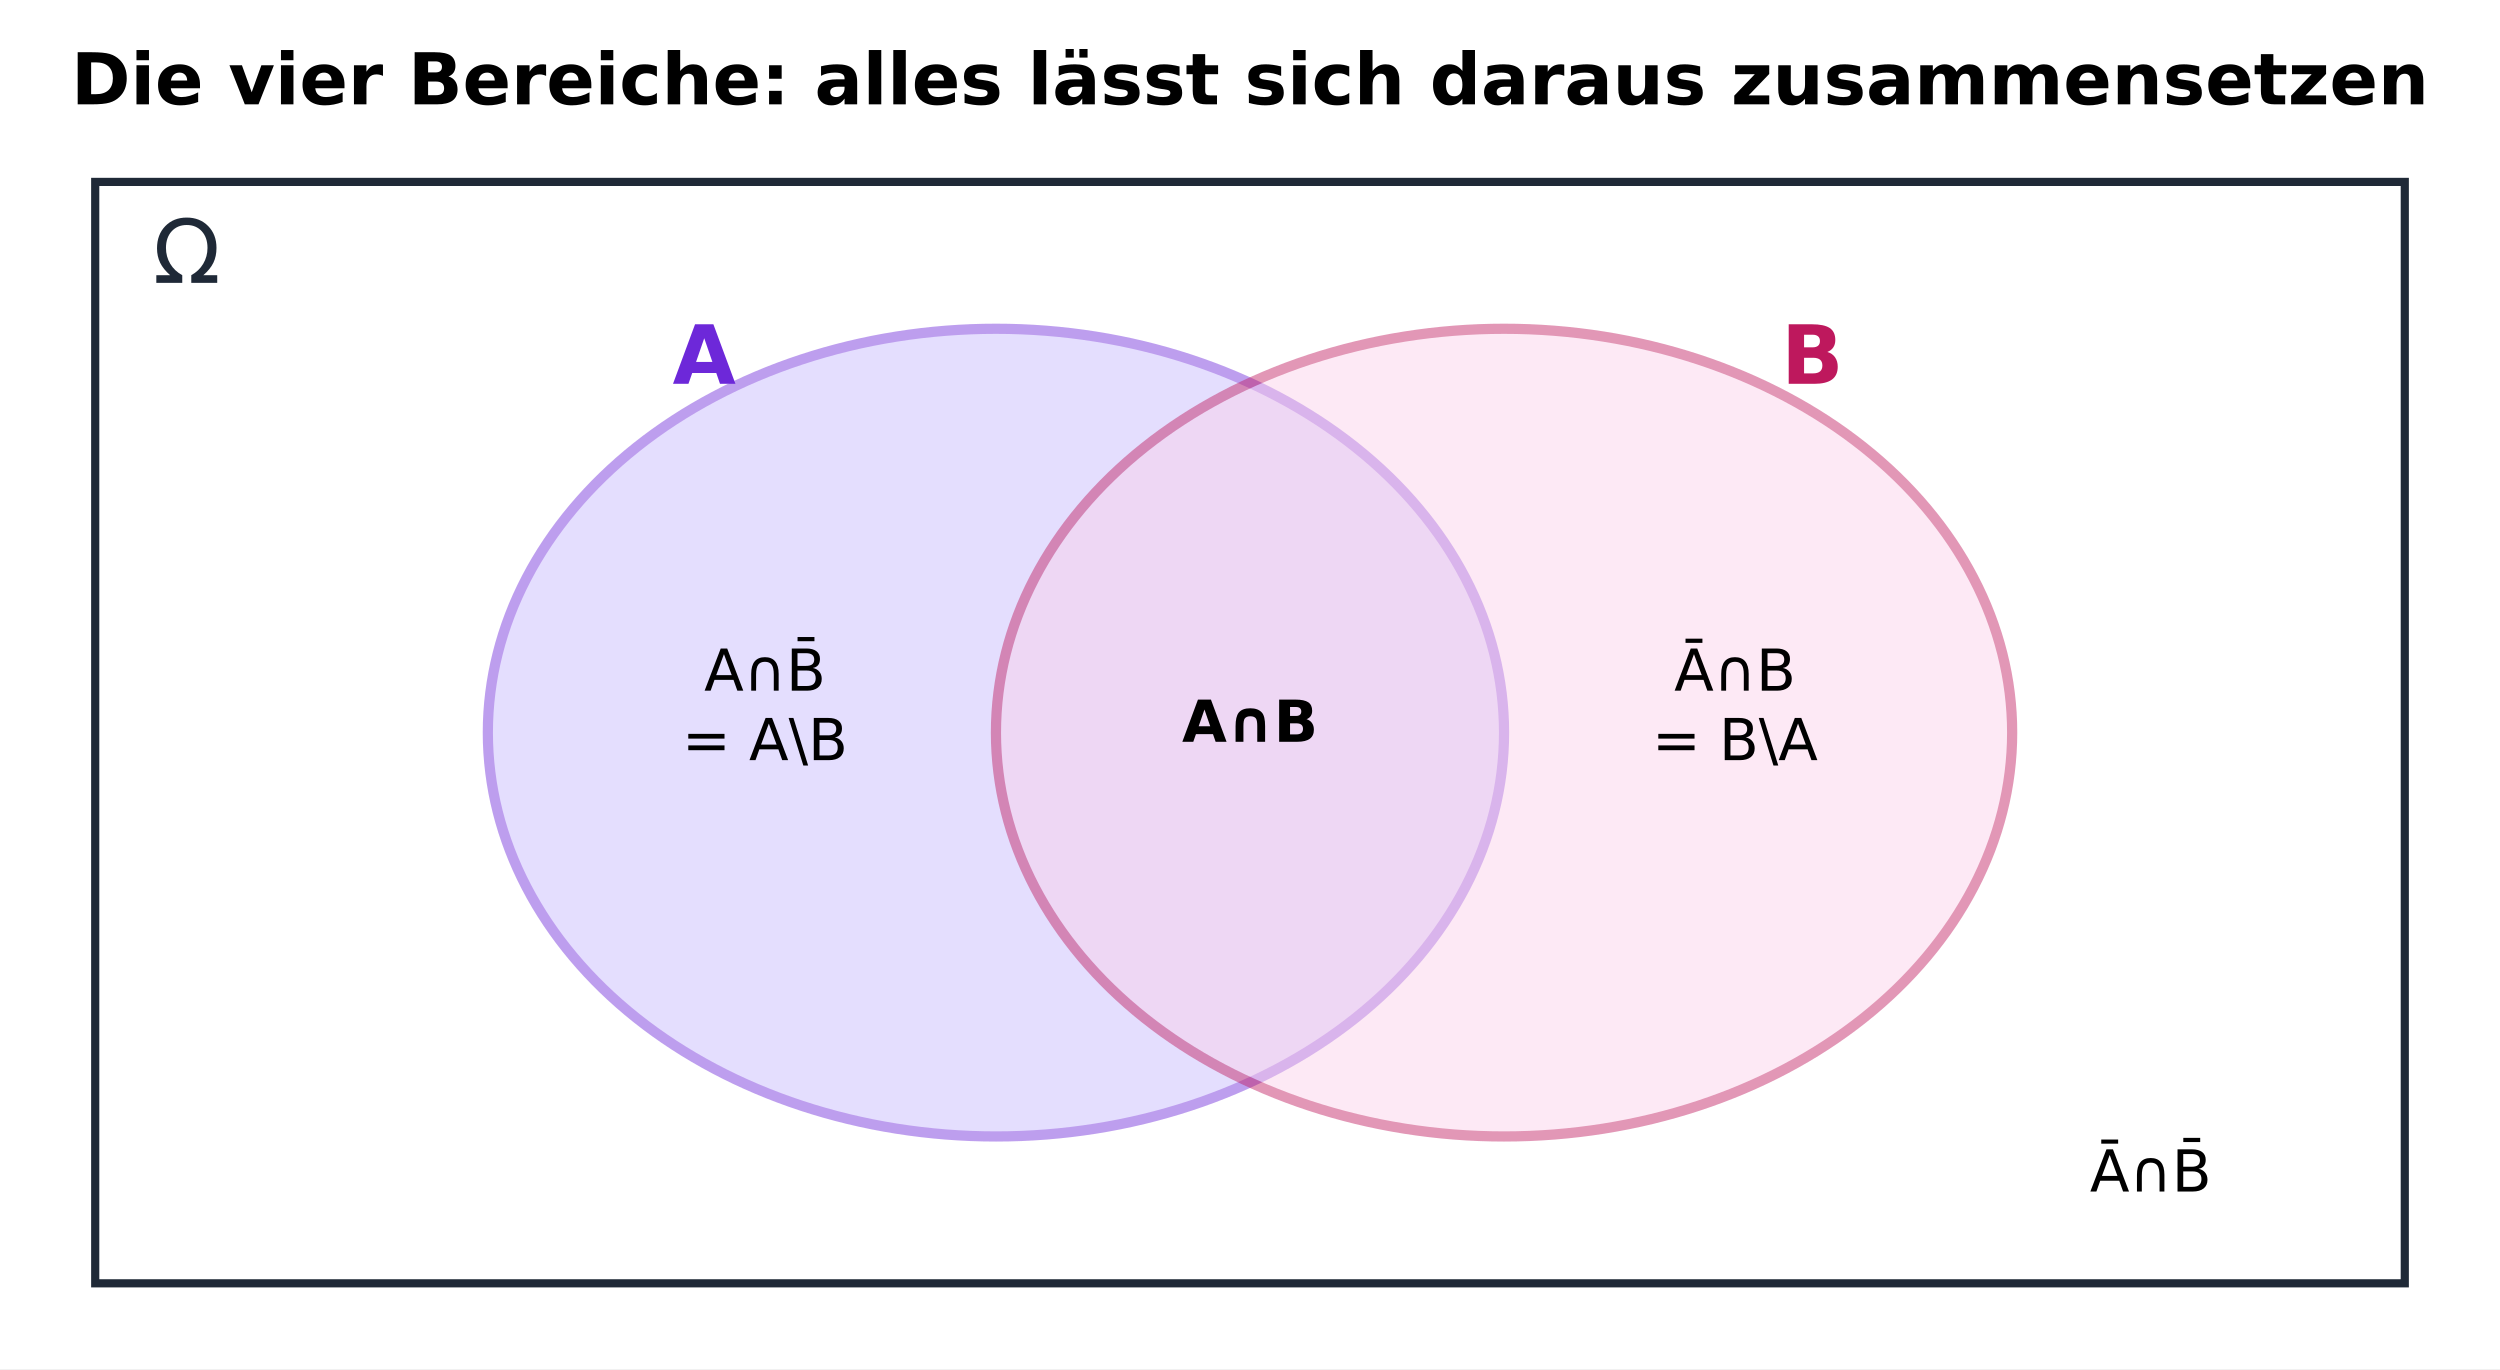
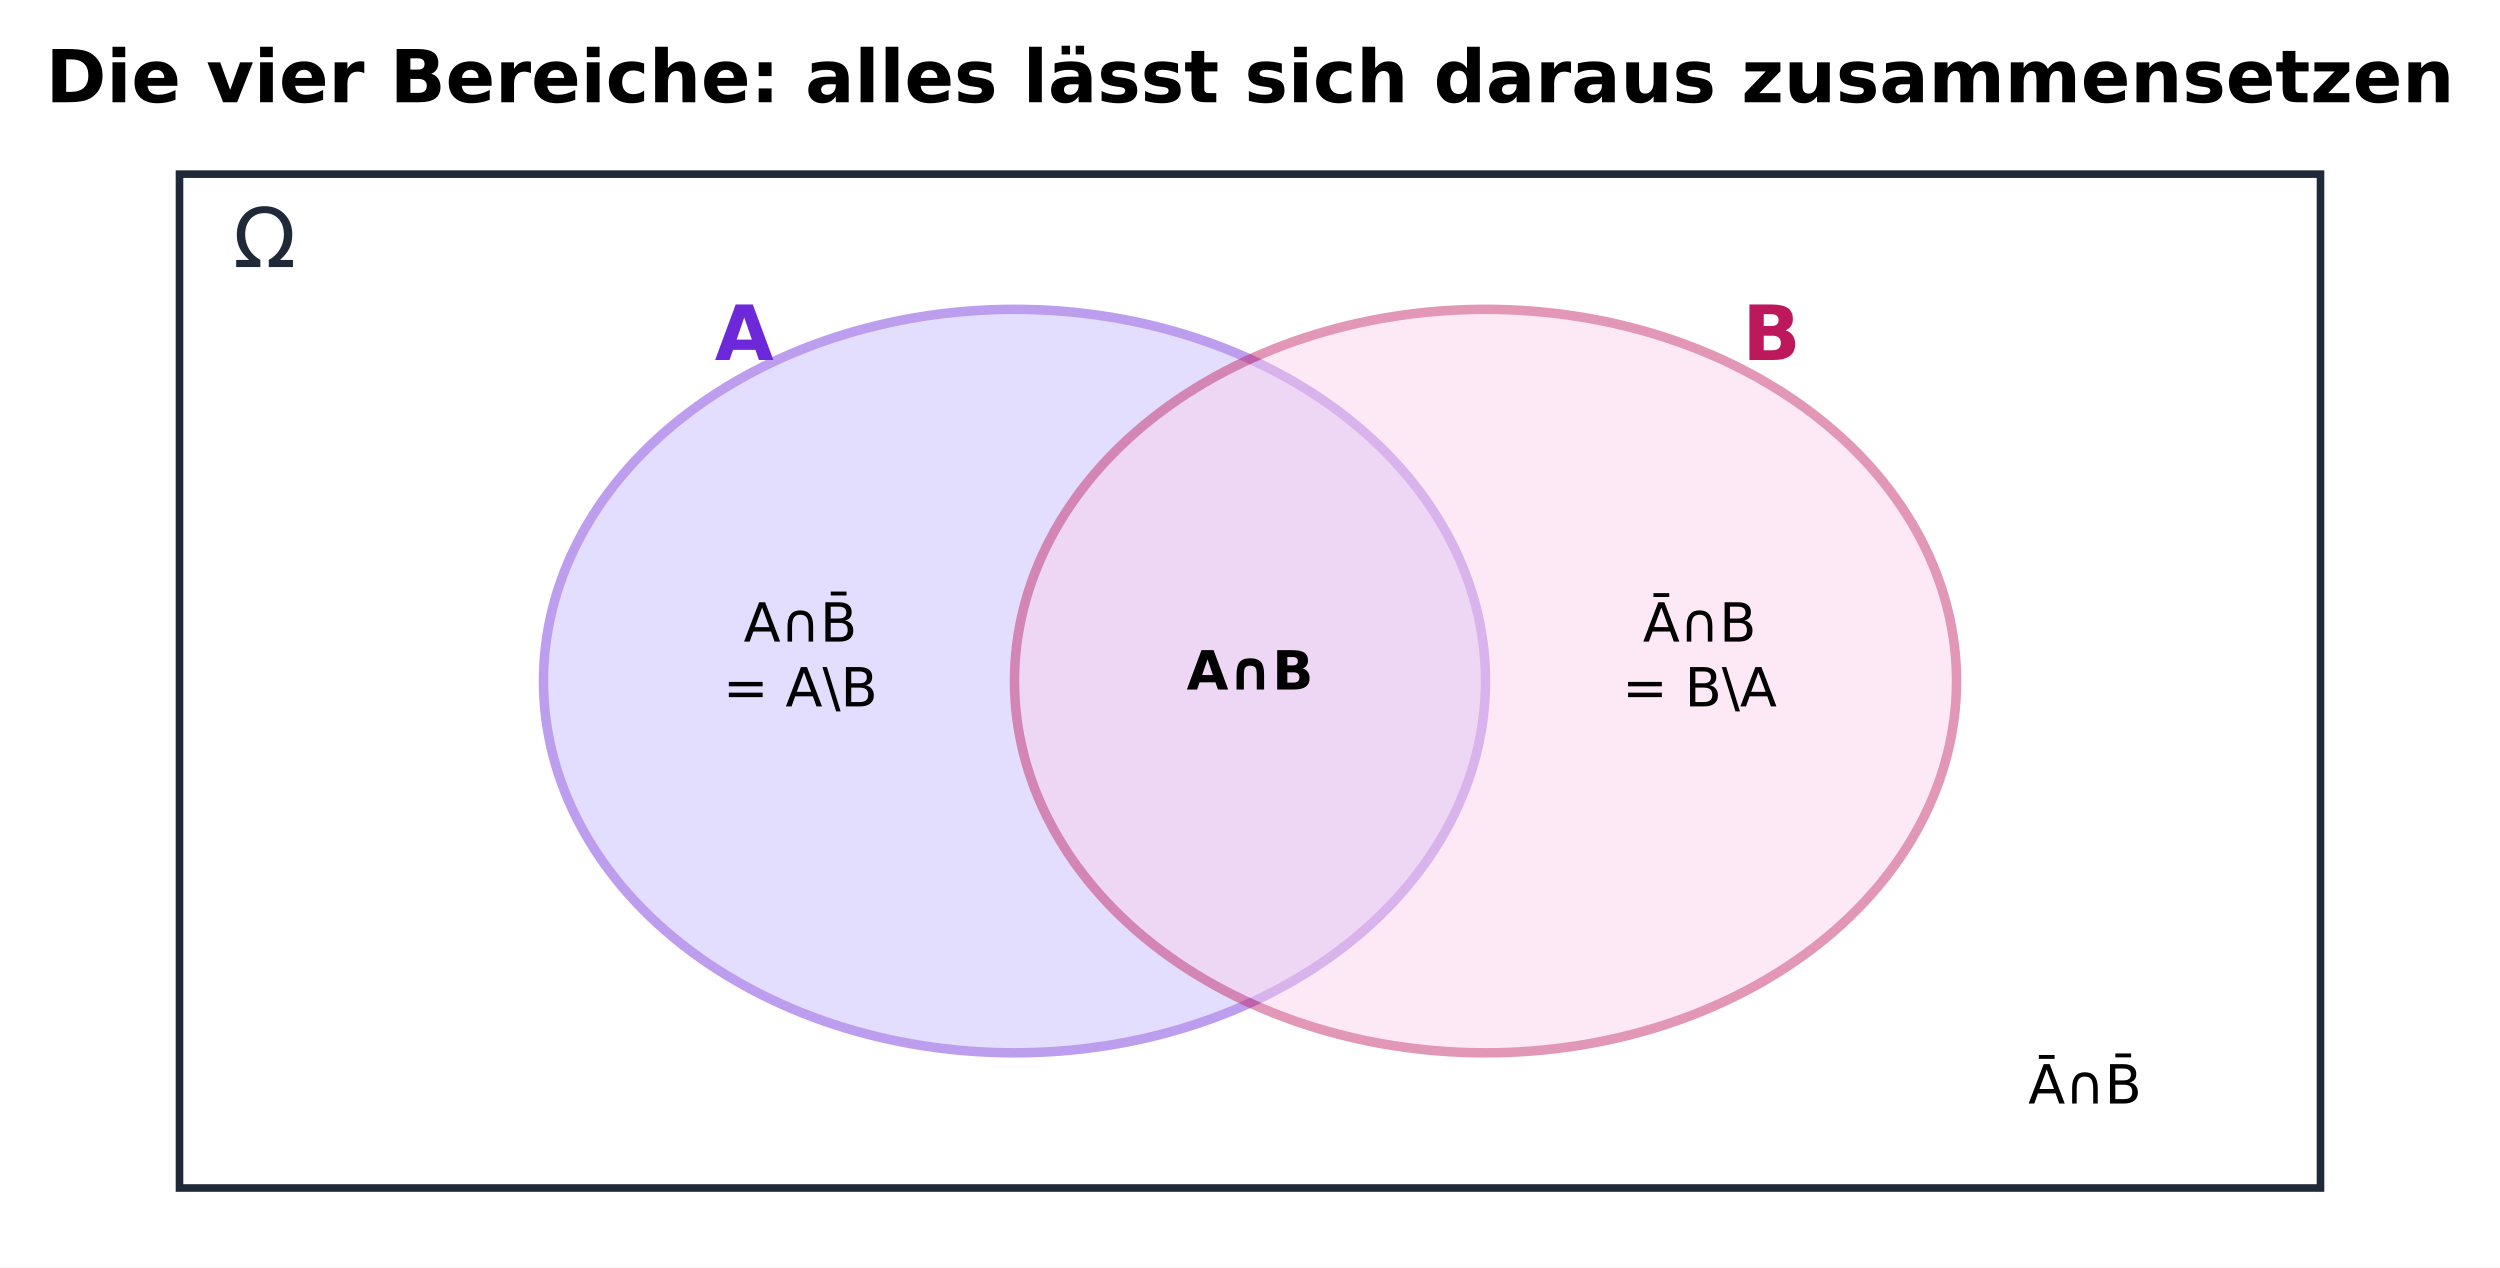
- <svg xmlns="http://www.w3.org/2000/svg" xmlns:xlink="http://www.w3.org/1999/xlink" width="367.2pt" height="201.086pt" viewBox="0 0 367.2 201.086" version="1.1">
+ <svg xmlns="http://www.w3.org/2000/svg" xmlns:xlink="http://www.w3.org/1999/xlink" width="393.688pt" height="199.603pt" viewBox="0 0 393.688 199.603" version="1.1">
  <defs>
    <style type="text/css">*{stroke-linejoin: round; stroke-linecap: butt}</style>
  </defs>
  <g id="figure_1">
    <g id="patch_1">
-       <path d="M 0 201.086  L 367.2 201.086  L 367.2 0  L 0 0  z " style="fill: #ffffff" />
+       <path d="M 0 199.603  L 393.688 199.603  L 393.688 0  L 0 0  z " style="fill: #ffffff" />
    </g>
    <g id="axes_1">
      <g id="patch_2">
-         <path d="M 13.985 188.494  L 353.215 188.494  L 353.215 26.719  L 13.985 26.719  L 13.985 188.494  z " clip-path="url(#pbe91fe3084)" style="fill: none; stroke: #1f2937; stroke-width: 1.2; stroke-linejoin: miter" />
+         <path d="M 28.267 187.081  L 365.421 187.081  L 365.421 27.422  L 28.267 27.422  L 28.267 187.081  z " clip-path="url(#p4b043362bb)" style="fill: none; stroke: #1f2937; stroke-width: 1.2; stroke-linejoin: miter" />
      </g>
      <g id="patch_3">
-         <path d="M 146.285 166.924  C 166.077 166.924 185.061 160.673 199.057 149.55  C 213.052 138.426 220.915 123.337 220.915 107.606  C 220.915 91.875 213.052 76.786 199.057 65.662  C 185.061 54.539 166.077 48.289 146.285 48.289  C 126.492 48.289 107.508 54.539 93.513 65.662  C 79.517 76.786 71.654 91.875 71.654 107.606  C 71.654 123.337 79.517 138.426 93.513 149.55  C 107.508 160.673 126.492 166.924 146.285 166.924  z " clip-path="url(#pbe91fe3084)" style="fill: #c4b5fd; opacity: 0.45; stroke: #6d28d9; stroke-width: 1.5; stroke-linejoin: miter" />
+         <path d="M 159.757 165.793  C 179.428 165.793 198.296 159.625 212.206 148.646  C 226.115 137.668 233.931 122.777 233.931 107.251  C 233.931 91.726 226.115 76.834 212.206 65.856  C 198.296 54.878 179.428 48.71 159.757 48.71  C 140.086 48.71 121.218 54.878 107.308 65.856  C 93.399 76.834 85.583 91.726 85.583 107.251  C 85.583 122.777 93.399 137.668 107.308 148.646  C 121.218 159.625 140.086 165.793 159.757 165.793  z " clip-path="url(#p4b043362bb)" style="fill: #c4b5fd; opacity: 0.45; stroke: #6d28d9; stroke-width: 1.5; stroke-linejoin: miter" />
      </g>
      <g id="patch_4">
-         <path d="M 220.915 166.924  C 240.708 166.924 259.692 160.673 273.687 149.55  C 287.683 138.426 295.546 123.337 295.546 107.606  C 295.546 91.875 287.683 76.786 273.687 65.662  C 259.692 54.539 240.708 48.289 220.915 48.289  C 201.123 48.289 182.139 54.539 168.143 65.662  C 154.148 76.786 146.285 91.875 146.285 107.606  C 146.285 123.337 154.148 138.426 168.143 149.55  C 182.139 160.673 201.123 166.924 220.915 166.924  z " clip-path="url(#pbe91fe3084)" style="fill: #fbcfe8; opacity: 0.45; stroke: #be185d; stroke-width: 1.5; stroke-linejoin: miter" />
+         <path d="M 233.931 165.793  C 253.602 165.793 272.47 159.625 286.38 148.646  C 300.289 137.668 308.105 122.777 308.105 107.251  C 308.105 91.726 300.289 76.834 286.38 65.856  C 272.47 54.878 253.602 48.71 233.931 48.71  C 214.26 48.71 195.392 54.878 181.482 65.856  C 167.572 76.834 159.757 91.726 159.757 107.251  C 159.757 122.777 167.572 137.668 181.482 148.646  C 195.392 159.625 214.26 165.793 233.931 165.793  z " clip-path="url(#p4b043362bb)" style="fill: #fbcfe8; opacity: 0.45; stroke: #be185d; stroke-width: 1.5; stroke-linejoin: miter" />
      </g>
      <g id="text_1">
-         <g style="fill: #1f2937" transform="translate(22.46539 41.54789) scale(0.13 -0.13)">
+         <g style="fill: #1f2937" transform="translate(36.69591 42.05727) scale(0.13 -0.13)">
          <defs>
            <path id="DejaVuSans-33d" d="M 4647 556  L 4647 0  L 2772 0  L 2772 556  Q 3325 859 3634 1378  Q 3944 1897 3944 2528  Q 3944 3278 3531 3731  Q 3119 4184 2444 4184  Q 1769 4184 1355 3729  Q 941 3275 941 2528  Q 941 1897 1250 1378  Q 1563 859 2119 556  L 2119 0  L 244 0  L 244 556  L 1241 556  Q 747 991 519 1456  Q 294 1922 294 2497  Q 294 3491 894 4106  Q 1491 4722 2444 4722  Q 3391 4722 3994 4106  Q 4594 3494 4594 2528  Q 4594 1922 4372 1459  Q 4150 997 3647 556  L 4647 556  z " transform="scale(0.015625)" />
          </defs>
          <use xlink:href="#DejaVuSans-33d" />
        </g>
      </g>
      <g id="text_2">
-         <g style="fill: #6d28d9" transform="translate(98.79231 56.37727) scale(0.12 -0.12)">
+         <g style="fill: #6d28d9" transform="translate(112.5555 56.69266) scale(0.12 -0.12)">
          <defs>
            <path id="DejaVuSans-Bold-24" d="M 3419 850  L 1538 850  L 1241 0  L 31 0  L 1759 4666  L 3194 4666  L 4922 0  L 3713 0  L 3419 850  z M 1838 1716  L 3116 1716  L 2478 3572  L 1838 1716  z " transform="scale(0.015625)" />
          </defs>
          <use xlink:href="#DejaVuSans-Bold-24" />
        </g>
      </g>
      <g id="text_3">
-         <g style="fill: #be185d" transform="translate(261.6231 56.37727) scale(0.12 -0.12)">
+         <g style="fill: #be185d" transform="translate(274.3894 56.69266) scale(0.12 -0.12)">
          <defs>
            <path id="DejaVuSans-Bold-25" d="M 2456 2859  Q 2741 2859 2887 2984  Q 3034 3109 3034 3353  Q 3034 3594 2887 3720  Q 2741 3847 2456 3847  L 1791 3847  L 1791 2859  L 2456 2859  z M 2497 819  Q 2859 819 3042 972  Q 3225 1125 3225 1434  Q 3225 1738 3044 1889  Q 2863 2041 2497 2041  L 1791 2041  L 1791 819  L 2497 819  z M 3616 2497  Q 4003 2384 4215 2081  Q 4428 1778 4428 1338  Q 4428 663 3972 331  Q 3516 0 2584 0  L 588 0  L 588 4666  L 2394 4666  Q 3366 4666 3802 4372  Q 4238 4078 4238 3431  Q 4238 3091 4078 2852  Q 3919 2613 3616 2497  z " transform="scale(0.015625)" />
          </defs>
          <use xlink:href="#DejaVuSans-Bold-25" />
        </g>
      </g>
      <g id="text_4">
-         <g transform="translate(103.4279 101.4487) scale(0.085 -0.085)">
+         <g transform="translate(117.108 101.0411) scale(0.085 -0.085)">
          <defs>
            <path id="DejaVuSans-24" d="M 2188 4044  L 1331 1722  L 3047 1722  L 2188 4044  z M 1831 4666  L 2547 4666  L 4325 0  L 3669 0  L 3244 1197  L 1141 1197  L 716 0  L 50 0  L 1831 4666  z " transform="scale(0.015625)" />
            <path id="DejaVuSans-cb3" d="M 825 1850  Q 825 2775 1208 3240  Q 1591 3706 2344 3706  Q 3094 3706 3476 3240  Q 3859 2775 3859 1850  L 3859 0  L 3322 0  L 3322 1772  Q 3322 2534 3090 2864  Q 2859 3194 2344 3194  Q 1825 3194 1594 2864  Q 1363 2534 1363 1772  L 1363 0  L 825 0  L 825 1850  z " transform="scale(0.015625)" />
            <path id="DejaVuSans-25" d="M 1259 2228  L 1259 519  L 2272 519  Q 2781 519 3026 730  Q 3272 941 3272 1375  Q 3272 1813 3026 2020  Q 2781 2228 2272 2228  L 1259 2228  z M 1259 4147  L 1259 2741  L 2194 2741  Q 2656 2741 2882 2914  Q 3109 3088 3109 3444  Q 3109 3797 2882 3972  Q 2656 4147 2194 4147  L 1259 4147  z M 628 4666  L 2241 4666  Q 2963 4666 3353 4366  Q 3744 4066 3744 3513  Q 3744 3084 3544 2831  Q 3344 2578 2956 2516  Q 3422 2416 3680 2098  Q 3938 1781 3938 1306  Q 3938 681 3513 340  Q 3088 0 2303 0  L 628 0  L 628 4666  z " transform="scale(0.015625)" />
            <path id="DejaVuSans-2b5" d="M -2522 4769  L -654 4769  L -654 4306  L -2522 4306  L -2522 4769  z " transform="scale(0.015625)" />
          </defs>
          <use xlink:href="#DejaVuSans-24" />
          <use xlink:href="#DejaVuSans-cb3" transform="translate(68.40625 0)" />
          <use xlink:href="#DejaVuSans-25" transform="translate(141.5938 0)" />
          <use xlink:href="#DejaVuSans-2b5" transform="translate(200.7812 18.21875)" />
        </g>
-         <g transform="translate(100.1946 111.6504) scale(0.085 -0.085)">
+         <g transform="translate(113.8747 111.2427) scale(0.085 -0.085)">
          <defs>
            <path id="DejaVuSans-20" d="M 678 2906  L 4684 2906  L 4684 2381  L 678 2381  L 678 2906  z M 678 1631  L 4684 1631  L 4684 1100  L 678 1100  L 678 1631  z " transform="scale(0.015625)" />
            <path id="DejaVuSans-3" transform="scale(0.015625)" />
            <path id="DejaVuSans-3f" d="M 531 4666  L 2156 -594  L 1625 -594  L 0 4666  L 531 4666  z " transform="scale(0.015625)" />
          </defs>
          <use xlink:href="#DejaVuSans-20" />
          <use xlink:href="#DejaVuSans-3" transform="translate(83.79688 0)" />
          <use xlink:href="#DejaVuSans-24" transform="translate(115.5781 0)" />
          <use xlink:href="#DejaVuSans-3f" transform="translate(183.9844 0)" />
          <use xlink:href="#DejaVuSans-25" transform="translate(217.6719 0)" />
        </g>
      </g>
      <g id="text_5">
-         <g transform="translate(173.6205 108.9541) scale(0.085 -0.085)">
+         <g transform="translate(186.8645 108.5818) scale(0.085 -0.085)">
          <defs>
            <path id="DejaVuSans-Bold-cb3" d="M 966 1734  Q 966 2784 1313 3222  Q 1697 3706 2597 3706  Q 3463 3706 3884 3222  Q 4231 2825 4231 1734  L 4231 0  L 3363 0  L 3363 1734  Q 3363 2366 3219 2575  Q 3044 2822 2597 2822  Q 2169 2822 1981 2575  Q 1834 2384 1834 1734  L 1834 0  L 966 0  L 966 1734  z " transform="scale(0.015625)" />
          </defs>
          <use xlink:href="#DejaVuSans-Bold-24" />
          <use xlink:href="#DejaVuSans-Bold-cb3" transform="translate(77.39062 0)" />
          <use xlink:href="#DejaVuSans-Bold-25" transform="translate(158.5938 0)" />
        </g>
      </g>
      <g id="text_6">
-         <g transform="translate(245.9048 101.4487) scale(0.085 -0.085)">
+         <g transform="translate(258.7127 101.0411) scale(0.085 -0.085)">
          <defs>
            <path id="DejaVuSans-c2" d="M 1254 5753  L 3122 5753  L 3122 5290  L 1254 5290  L 1254 5753  z M 2188 4044  L 1331 1722  L 3047 1722  L 2188 4044  z M 1831 4666  L 2547 4666  L 4325 0  L 3669 0  L 3244 1197  L 1141 1197  L 716 0  L 50 0  L 1831 4666  z " transform="scale(0.015625)" />
          </defs>
          <use xlink:href="#DejaVuSans-c2" />
          <use xlink:href="#DejaVuSans-cb3" transform="translate(68.40625 0)" />
          <use xlink:href="#DejaVuSans-25" transform="translate(141.5938 0)" />
        </g>
-         <g transform="translate(242.6715 111.6504) scale(0.085 -0.085)">
+         <g transform="translate(255.4793 111.2427) scale(0.085 -0.085)">
          <use xlink:href="#DejaVuSans-20" />
          <use xlink:href="#DejaVuSans-3" transform="translate(83.79688 0)" />
          <use xlink:href="#DejaVuSans-25" transform="translate(115.5781 0)" />
          <use xlink:href="#DejaVuSans-3f" transform="translate(184.1875 0)" />
          <use xlink:href="#DejaVuSans-24" transform="translate(217.875 0)" />
        </g>
      </g>
      <g id="text_7">
-         <g transform="translate(306.9664 175.0123) scale(0.085 -0.085)">
+         <g transform="translate(319.4004 173.7758) scale(0.085 -0.085)">
          <use xlink:href="#DejaVuSans-c2" />
          <use xlink:href="#DejaVuSans-cb3" transform="translate(68.40625 0)" />
          <use xlink:href="#DejaVuSans-25" transform="translate(141.5938 0)" />
          <use xlink:href="#DejaVuSans-2b5" transform="translate(200.7812 18.21875)" />
        </g>
      </g>
      <g id="text_8">
-         <g transform="translate(10.4468 15.32602) scale(0.105 -0.105)">
+         <g transform="translate(7.2 16.09992) scale(0.115 -0.115)">
          <defs>
            <path id="DejaVuSans-Bold-27" d="M 1791 3756  L 1791 909  L 2222 909  Q 2959 909 3348 1275  Q 3738 1641 3738 2338  Q 3738 3031 3350 3393  Q 2963 3756 2222 3756  L 1791 3756  z M 588 4666  L 1856 4666  Q 2919 4666 3439 4514  Q 3959 4363 4331 4000  Q 4659 3684 4818 3271  Q 4978 2859 4978 2338  Q 4978 1809 4818 1395  Q 4659 981 4331 666  Q 3956 303 3431 151  Q 2906 0 1856 0  L 588 0  L 588 4666  z " transform="scale(0.015625)" />
            <path id="DejaVuSans-Bold-4c" d="M 538 3500  L 1656 3500  L 1656 0  L 538 0  L 538 3500  z M 538 4863  L 1656 4863  L 1656 3950  L 538 3950  L 538 4863  z " transform="scale(0.015625)" />
            <path id="DejaVuSans-Bold-48" d="M 4031 1759  L 4031 1441  L 1416 1441  Q 1456 1047 1700 850  Q 1944 653 2381 653  Q 2734 653 3104 758  Q 3475 863 3866 1075  L 3866 213  Q 3469 63 3072 -14  Q 2675 -91 2278 -91  Q 1328 -91 801 392  Q 275 875 275 1747  Q 275 2603 792 3093  Q 1309 3584 2216 3584  Q 3041 3584 3536 3087  Q 4031 2591 4031 1759  z M 2881 2131  Q 2881 2450 2695 2645  Q 2509 2841 2209 2841  Q 1884 2841 1681 2658  Q 1478 2475 1428 2131  L 2881 2131  z " transform="scale(0.015625)" />
            <path id="DejaVuSans-Bold-3" transform="scale(0.015625)" />
            <path id="DejaVuSans-Bold-59" d="M 97 3500  L 1216 3500  L 2088 1081  L 2956 3500  L 4078 3500  L 2700 0  L 1472 0  L 97 3500  z " transform="scale(0.015625)" />
            <path id="DejaVuSans-Bold-55" d="M 3138 2547  Q 2991 2616 2845 2648  Q 2700 2681 2553 2681  Q 2122 2681 1889 2404  Q 1656 2128 1656 1613  L 1656 0  L 538 0  L 538 3500  L 1656 3500  L 1656 2925  Q 1872 3269 2151 3426  Q 2431 3584 2822 3584  Q 2878 3584 2943 3579  Q 3009 3575 3134 3559  L 3138 2547  z " transform="scale(0.015625)" />
            <path id="DejaVuSans-Bold-46" d="M 3366 3391  L 3366 2478  Q 3138 2634 2908 2709  Q 2678 2784 2431 2784  Q 1963 2784 1702 2511  Q 1441 2238 1441 1747  Q 1441 1256 1702 982  Q 1963 709 2431 709  Q 2694 709 2930 787  Q 3166 866 3366 1019  L 3366 103  Q 3103 6 2833 -42  Q 2563 -91 2291 -91  Q 1344 -91 809 395  Q 275 881 275 1747  Q 275 2613 809 3098  Q 1344 3584 2291 3584  Q 2566 3584 2833 3536  Q 3100 3488 3366 3391  z " transform="scale(0.015625)" />
            <path id="DejaVuSans-Bold-4b" d="M 4056 2131  L 4056 0  L 2931 0  L 2931 347  L 2931 1625  Q 2931 2084 2911 2256  Q 2891 2428 2841 2509  Q 2775 2619 2662 2680  Q 2550 2741 2406 2741  Q 2056 2741 1856 2470  Q 1656 2200 1656 1722  L 1656 0  L 538 0  L 538 4863  L 1656 4863  L 1656 2988  Q 1909 3294 2193 3439  Q 2478 3584 2822 3584  Q 3428 3584 3742 3212  Q 4056 2841 4056 2131  z " transform="scale(0.015625)" />
            <path id="DejaVuSans-Bold-1d" d="M 716 3500  L 1844 3500  L 1844 2291  L 716 2291  L 716 3500  z M 716 1209  L 1844 1209  L 1844 0  L 716 0  L 716 1209  z " transform="scale(0.015625)" />
            <path id="DejaVuSans-Bold-44" d="M 2106 1575  Q 1756 1575 1579 1456  Q 1403 1338 1403 1106  Q 1403 894 1545 773  Q 1688 653 1941 653  Q 2256 653 2472 879  Q 2688 1106 2688 1447  L 2688 1575  L 2106 1575  z M 3816 1997  L 3816 0  L 2688 0  L 2688 519  Q 2463 200 2181 54  Q 1900 -91 1497 -91  Q 953 -91 614 226  Q 275 544 275 1050  Q 275 1666 698 1953  Q 1122 2241 2028 2241  L 2688 2241  L 2688 2328  Q 2688 2594 2478 2717  Q 2269 2841 1825 2841  Q 1466 2841 1156 2769  Q 847 2697 581 2553  L 581 3406  Q 941 3494 1303 3539  Q 1666 3584 2028 3584  Q 2975 3584 3395 3211  Q 3816 2838 3816 1997  z " transform="scale(0.015625)" />
            <path id="DejaVuSans-Bold-4f" d="M 538 4863  L 1656 4863  L 1656 0  L 538 0  L 538 4863  z " transform="scale(0.015625)" />
            <path id="DejaVuSans-Bold-56" d="M 3272 3391  L 3272 2541  Q 2913 2691 2578 2766  Q 2244 2841 1947 2841  Q 1628 2841 1473 2761  Q 1319 2681 1319 2516  Q 1319 2381 1436 2309  Q 1553 2238 1856 2203  L 2053 2175  Q 2913 2066 3209 1816  Q 3506 1566 3506 1031  Q 3506 472 3093 190  Q 2681 -91 1863 -91  Q 1516 -91 1145 -36  Q 775 19 384 128  L 384 978  Q 719 816 1070 734  Q 1422 653 1784 653  Q 2113 653 2278 743  Q 2444 834 2444 1013  Q 2444 1163 2330 1236  Q 2216 1309 1875 1350  L 1678 1375  Q 931 1469 631 1722  Q 331 1975 331 2491  Q 331 3047 712 3315  Q 1094 3584 1881 3584  Q 2191 3584 2531 3537  Q 2872 3491 3272 3391  z " transform="scale(0.015625)" />
            <path id="DejaVuSans-Bold-a6" d="M 2106 1575  Q 1756 1575 1579 1456  Q 1403 1338 1403 1106  Q 1403 894 1545 773  Q 1688 653 1941 653  Q 2256 653 2472 879  Q 2688 1106 2688 1447  L 2688 1575  L 2106 1575  z M 3816 1997  L 3816 0  L 2688 0  L 2688 519  Q 2463 200 2181 54  Q 1900 -91 1497 -91  Q 953 -91 614 226  Q 275 544 275 1050  Q 275 1666 698 1953  Q 1122 2241 2028 2241  L 2688 2241  L 2688 2328  Q 2688 2594 2478 2717  Q 2269 2841 1825 2841  Q 1466 2841 1156 2769  Q 847 2697 581 2553  L 581 3406  Q 941 3494 1303 3539  Q 1666 3584 2028 3584  Q 2975 3584 3395 3211  Q 3816 2838 3816 1997  z M 1197 4953  L 1931 4953  L 1931 4184  L 1197 4184  L 1197 4953  z M 2431 4953  L 3165 4953  L 3165 4184  L 2431 4184  L 2431 4953  z " transform="scale(0.015625)" />
            <path id="DejaVuSans-Bold-57" d="M 1759 4494  L 1759 3500  L 2913 3500  L 2913 2700  L 1759 2700  L 1759 1216  Q 1759 972 1856 886  Q 1953 800 2241 800  L 2816 800  L 2816 0  L 1856 0  Q 1194 0 917 276  Q 641 553 641 1216  L 641 2700  L 84 2700  L 84 3500  L 641 3500  L 641 4494  L 1759 4494  z " transform="scale(0.015625)" />
            <path id="DejaVuSans-Bold-47" d="M 2919 2988  L 2919 4863  L 4044 4863  L 4044 0  L 2919 0  L 2919 506  Q 2688 197 2409 53  Q 2131 -91 1766 -91  Q 1119 -91 703 423  Q 288 938 288 1747  Q 288 2556 703 3070  Q 1119 3584 1766 3584  Q 2128 3584 2408 3439  Q 2688 3294 2919 2988  z M 2181 722  Q 2541 722 2730 984  Q 2919 1247 2919 1747  Q 2919 2247 2730 2509  Q 2541 2772 2181 2772  Q 1825 2772 1636 2509  Q 1447 2247 1447 1747  Q 1447 1247 1636 984  Q 1825 722 2181 722  z " transform="scale(0.015625)" />
            <path id="DejaVuSans-Bold-58" d="M 500 1363  L 500 3500  L 1625 3500  L 1625 3150  Q 1625 2866 1622 2436  Q 1619 2006 1619 1863  Q 1619 1441 1641 1255  Q 1663 1069 1716 984  Q 1784 875 1895 815  Q 2006 756 2150 756  Q 2500 756 2700 1025  Q 2900 1294 2900 1772  L 2900 3500  L 4019 3500  L 4019 0  L 2900 0  L 2900 506  Q 2647 200 2364 54  Q 2081 -91 1741 -91  Q 1134 -91 817 281  Q 500 653 500 1363  z " transform="scale(0.015625)" />
            <path id="DejaVuSans-Bold-5d" d="M 366 3500  L 3419 3500  L 3419 2719  L 1575 800  L 3419 800  L 3419 0  L 288 0  L 288 781  L 2131 2700  L 366 2700  L 366 3500  z " transform="scale(0.015625)" />
            <path id="DejaVuSans-Bold-50" d="M 3781 2919  Q 3994 3244 4286 3414  Q 4578 3584 4928 3584  Q 5531 3584 5847 3212  Q 6163 2841 6163 2131  L 6163 0  L 5038 0  L 5038 1825  Q 5041 1866 5042 1909  Q 5044 1953 5044 2034  Q 5044 2406 4934 2573  Q 4825 2741 4581 2741  Q 4263 2741 4089 2478  Q 3916 2216 3909 1719  L 3909 0  L 2784 0  L 2784 1825  Q 2784 2406 2684 2573  Q 2584 2741 2328 2741  Q 2006 2741 1831 2477  Q 1656 2213 1656 1722  L 1656 0  L 531 0  L 531 3500  L 1656 3500  L 1656 2988  Q 1863 3284 2130 3434  Q 2397 3584 2719 3584  Q 3081 3584 3359 3409  Q 3638 3234 3781 2919  z " transform="scale(0.015625)" />
            <path id="DejaVuSans-Bold-51" d="M 4056 2131  L 4056 0  L 2931 0  L 2931 347  L 2931 1631  Q 2931 2084 2911 2256  Q 2891 2428 2841 2509  Q 2775 2619 2662 2680  Q 2550 2741 2406 2741  Q 2056 2741 1856 2470  Q 1656 2200 1656 1722  L 1656 0  L 538 0  L 538 3500  L 1656 3500  L 1656 2988  Q 1909 3294 2193 3439  Q 2478 3584 2822 3584  Q 3428 3584 3742 3212  Q 4056 2841 4056 2131  z " transform="scale(0.015625)" />
          </defs>
          <use xlink:href="#DejaVuSans-Bold-27" />
          <use xlink:href="#DejaVuSans-Bold-4c" transform="translate(83.01562 0)" />
          <use xlink:href="#DejaVuSans-Bold-48" transform="translate(117.2969 0)" />
          <use xlink:href="#DejaVuSans-Bold-3" transform="translate(185.125 0)" />
          <use xlink:href="#DejaVuSans-Bold-59" transform="translate(219.9375 0)" />
          <use xlink:href="#DejaVuSans-Bold-4c" transform="translate(285.125 0)" />
          <use xlink:href="#DejaVuSans-Bold-48" transform="translate(319.4062 0)" />
          <use xlink:href="#DejaVuSans-Bold-55" transform="translate(387.2344 0)" />
          <use xlink:href="#DejaVuSans-Bold-3" transform="translate(436.5469 0)" />
          <use xlink:href="#DejaVuSans-Bold-25" transform="translate(471.3594 0)" />
          <use xlink:href="#DejaVuSans-Bold-48" transform="translate(547.5781 0)" />
          <use xlink:href="#DejaVuSans-Bold-55" transform="translate(615.4062 0)" />
          <use xlink:href="#DejaVuSans-Bold-48" transform="translate(664.7188 0)" />
          <use xlink:href="#DejaVuSans-Bold-4c" transform="translate(732.5469 0)" />
          <use xlink:href="#DejaVuSans-Bold-46" transform="translate(766.8281 0)" />
          <use xlink:href="#DejaVuSans-Bold-4b" transform="translate(826.1094 0)" />
          <use xlink:href="#DejaVuSans-Bold-48" transform="translate(897.2969 0)" />
          <use xlink:href="#DejaVuSans-Bold-1d" transform="translate(965.125 0)" />
          <use xlink:href="#DejaVuSans-Bold-3" transform="translate(1005.109 0)" />
          <use xlink:href="#DejaVuSans-Bold-44" transform="translate(1039.922 0)" />
          <use xlink:href="#DejaVuSans-Bold-4f" transform="translate(1107.406 0)" />
          <use xlink:href="#DejaVuSans-Bold-4f" transform="translate(1141.688 0)" />
          <use xlink:href="#DejaVuSans-Bold-48" transform="translate(1175.969 0)" />
          <use xlink:href="#DejaVuSans-Bold-56" transform="translate(1243.797 0)" />
          <use xlink:href="#DejaVuSans-Bold-3" transform="translate(1303.312 0)" />
          <use xlink:href="#DejaVuSans-Bold-4f" transform="translate(1338.125 0)" />
          <use xlink:href="#DejaVuSans-Bold-a6" transform="translate(1372.406 0)" />
          <use xlink:href="#DejaVuSans-Bold-56" transform="translate(1439.891 0)" />
          <use xlink:href="#DejaVuSans-Bold-56" transform="translate(1499.406 0)" />
          <use xlink:href="#DejaVuSans-Bold-57" transform="translate(1558.922 0)" />
          <use xlink:href="#DejaVuSans-Bold-3" transform="translate(1606.719 0)" />
          <use xlink:href="#DejaVuSans-Bold-56" transform="translate(1641.531 0)" />
          <use xlink:href="#DejaVuSans-Bold-4c" transform="translate(1701.047 0)" />
          <use xlink:href="#DejaVuSans-Bold-46" transform="translate(1735.328 0)" />
          <use xlink:href="#DejaVuSans-Bold-4b" transform="translate(1794.609 0)" />
          <use xlink:href="#DejaVuSans-Bold-3" transform="translate(1865.797 0)" />
          <use xlink:href="#DejaVuSans-Bold-47" transform="translate(1900.609 0)" />
          <use xlink:href="#DejaVuSans-Bold-44" transform="translate(1972.188 0)" />
          <use xlink:href="#DejaVuSans-Bold-55" transform="translate(2039.672 0)" />
          <use xlink:href="#DejaVuSans-Bold-44" transform="translate(2088.984 0)" />
          <use xlink:href="#DejaVuSans-Bold-58" transform="translate(2156.469 0)" />
          <use xlink:href="#DejaVuSans-Bold-56" transform="translate(2227.656 0)" />
          <use xlink:href="#DejaVuSans-Bold-3" transform="translate(2287.172 0)" />
          <use xlink:href="#DejaVuSans-Bold-5d" transform="translate(2321.984 0)" />
          <use xlink:href="#DejaVuSans-Bold-58" transform="translate(2380.188 0)" />
          <use xlink:href="#DejaVuSans-Bold-56" transform="translate(2451.375 0)" />
          <use xlink:href="#DejaVuSans-Bold-44" transform="translate(2510.891 0)" />
          <use xlink:href="#DejaVuSans-Bold-50" transform="translate(2578.375 0)" />
          <use xlink:href="#DejaVuSans-Bold-50" transform="translate(2682.578 0)" />
          <use xlink:href="#DejaVuSans-Bold-48" transform="translate(2786.781 0)" />
          <use xlink:href="#DejaVuSans-Bold-51" transform="translate(2854.609 0)" />
          <use xlink:href="#DejaVuSans-Bold-56" transform="translate(2925.797 0)" />
          <use xlink:href="#DejaVuSans-Bold-48" transform="translate(2985.312 0)" />
          <use xlink:href="#DejaVuSans-Bold-57" transform="translate(3053.141 0)" />
          <use xlink:href="#DejaVuSans-Bold-5d" transform="translate(3100.938 0)" />
          <use xlink:href="#DejaVuSans-Bold-48" transform="translate(3159.141 0)" />
          <use xlink:href="#DejaVuSans-Bold-51" transform="translate(3226.969 0)" />
        </g>
      </g>
    </g>
  </g>
  <defs>
-     <clipPath id="pbe91fe3084">
-       <rect x="7.2" y="21.326" width="352.8" height="172.56" />
+     <clipPath id="p4b043362bb">
+       <rect x="21.524" y="22.1" width="350.64" height="170.303" />
    </clipPath>
  </defs>
</svg>
